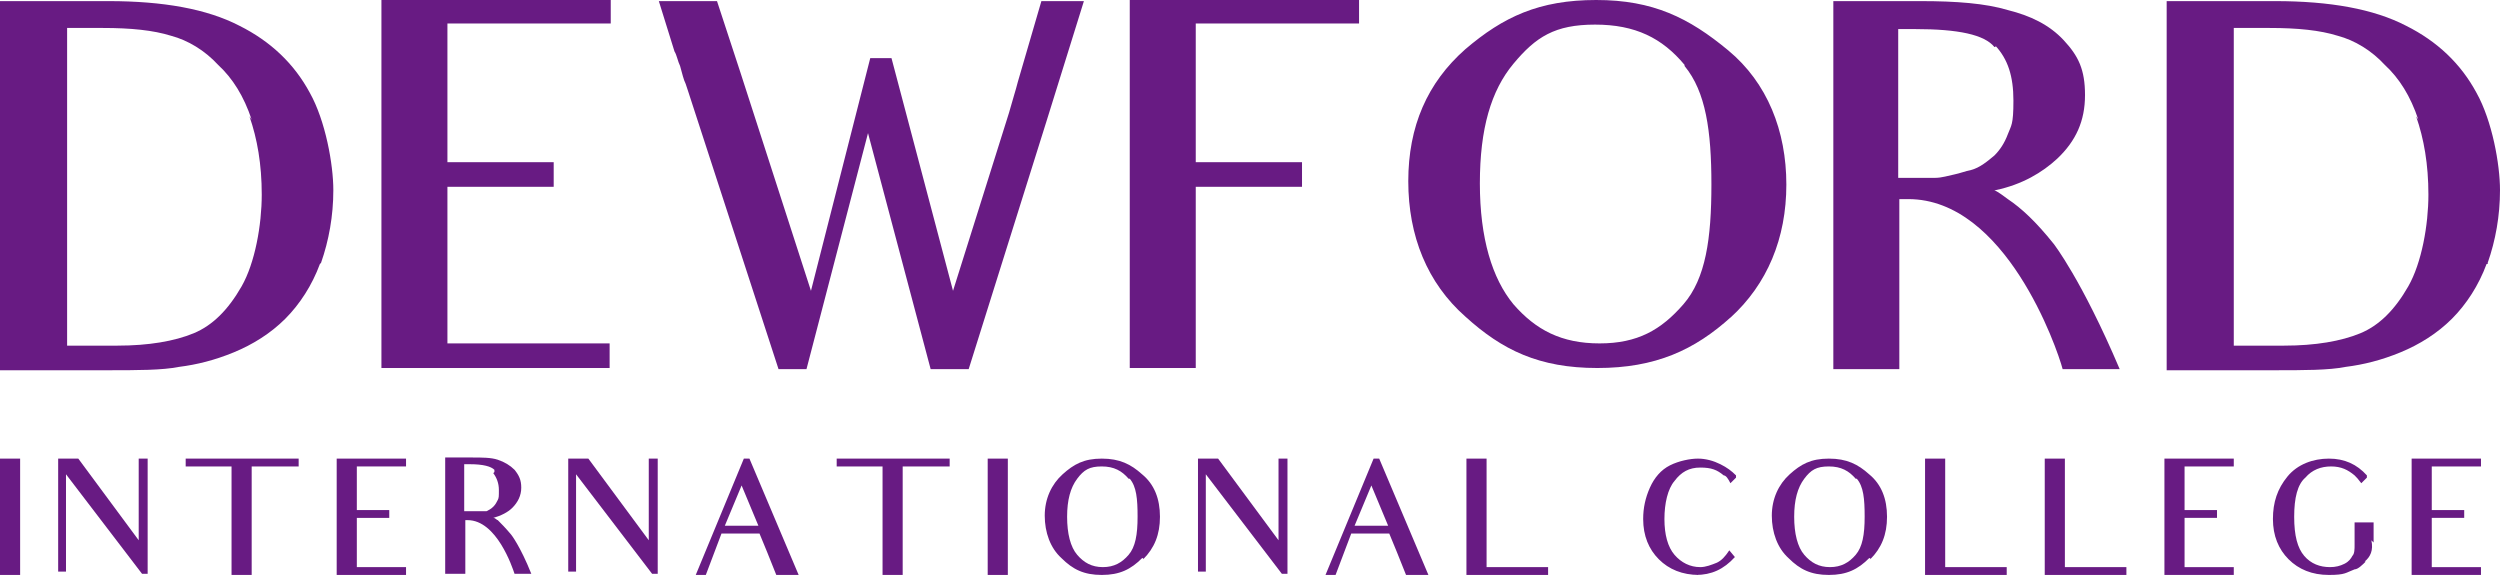
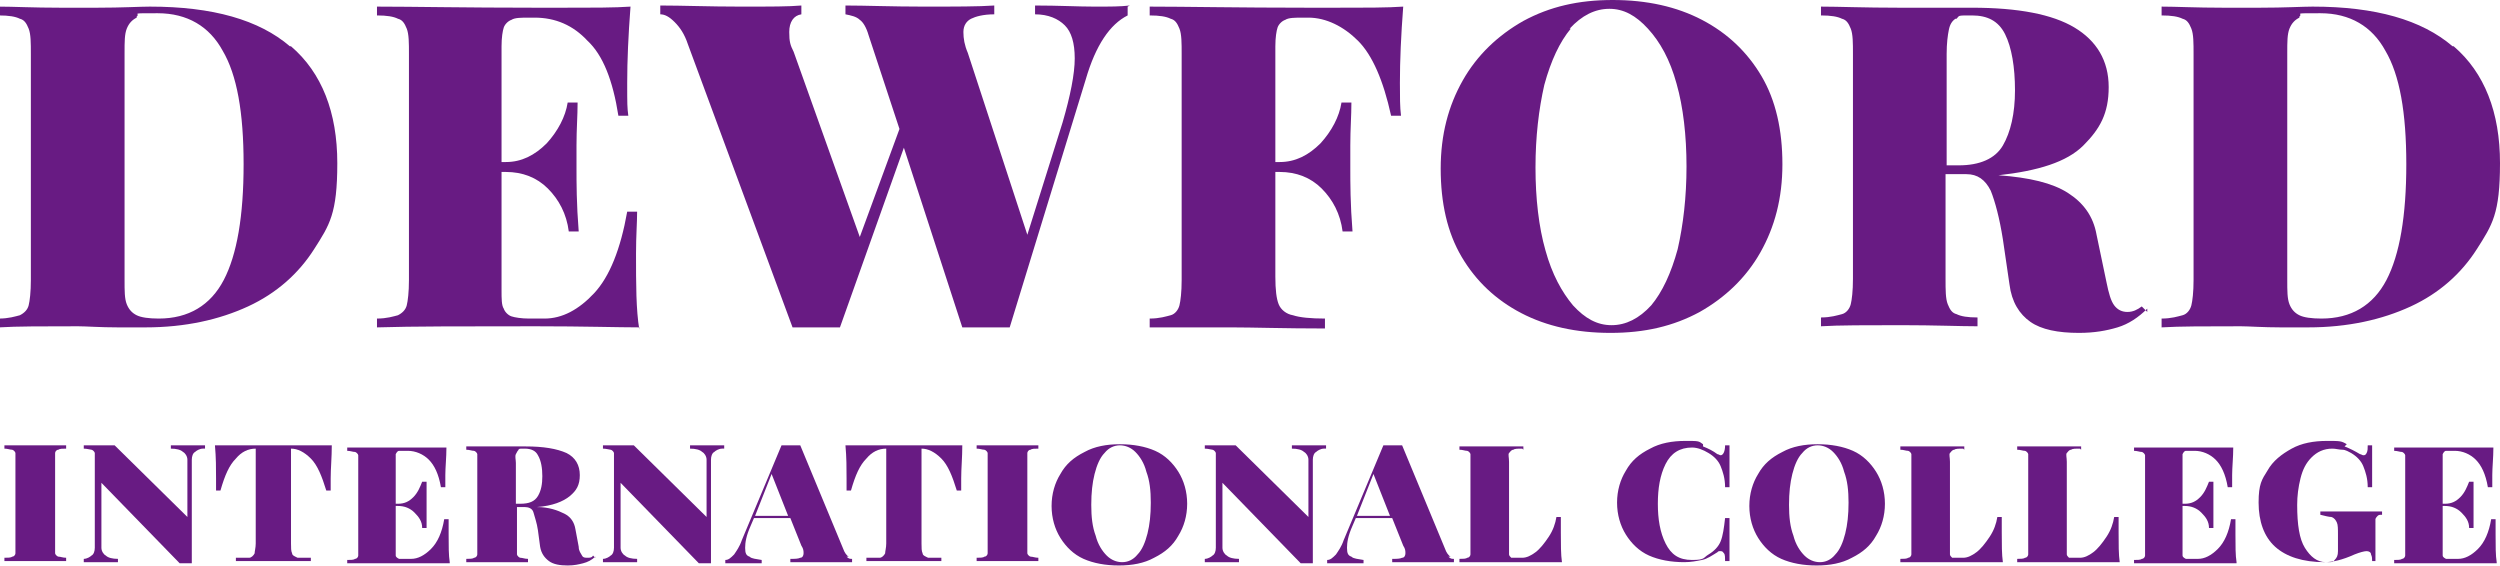
- <svg xmlns="http://www.w3.org/2000/svg" id="Layer_1" version="1.1" viewBox="0 0 223.5 51.4">
+ <svg xmlns="http://www.w3.org/2000/svg" id="Layer_1" version="1.1" viewBox="0 0 226.8 51.3">
  <defs>
    <style>
      .st0 {
        fill: #681b83;
      }
    </style>
  </defs>
  <g>
-     <path class="st0" d="M22.3,10.4c.7,2,1.1,4.3,1.1,7s-.6,6.1-1.8,8.2c-1.2,2.1-2.6,3.5-4.3,4.2s-4,1.1-6.8,1.1h-4.5V2.5h3.2c2.5,0,4.5.2,6.1.7,1.5.4,3,1.3,4.2,2.6,1.3,1.2,2.3,2.8,3,4.9h0l-.2-.3ZM28.7,23.5c.7-2,1.1-4.2,1.1-6.5s-.7-6.2-2.1-8.7c-1.4-2.6-3.5-4.6-6.3-6C18.5.8,14.6.1,9.7.1H0v33h9.6c2.7,0,4.9,0,6.4-.3,1.6-.2,3.2-.6,4.9-1.3,1.7-.7,3.3-1.7,4.6-3,1.3-1.3,2.4-3,3.1-4.9h0Z" />
-     <path class="st0" d="M54.6,2.2V0h-20.5v32.9h20.4v-2.2h-14.5v-14h9.5v-2.2h-9.5V2.1h14.6Z" />
-     <path class="st0" d="M72.5,26l-6.3-19.5L64.1.1h-5.2l1.4,4.5c.2.3.3.9.5,1.3.2.7.3,1.2.5,1.6l.2.6,8.1,24.9h2.5l5.5-21.1,5.6,21.1h3.4l7-22.3L96.9.1h-3.8l-2.1,7.2c-.2.8-.5,1.7-.8,2.8l-5,15.9-5.5-20.8h-1.9" />
-     <path class="st0" d="M121.5,2.2V0h-20.5v32.9h5.9v-16.2h9.5v-2.2h-9.5V2.1h14.6Z" />
-     <path class="st0" d="M150.6,5.9c1.9,2.3,2.4,5.8,2.4,10.6s-.5,8.4-2.5,10.7c-2,2.3-4.1,3.5-7.5,3.5s-5.7-1.2-7.7-3.5c-1.9-2.3-3-5.9-3-10.8s1-8.3,3-10.7c2-2.4,3.7-3.5,7.3-3.5s6,1.2,8,3.6h0ZM154.7,28.4c3.3-3,5-7.1,5-11.9s-1.7-9.1-5.2-12S147.8,0,142.7,0s-8.3,1.5-11.7,4.4c-3.4,3-5.1,6.9-5.1,11.8s1.7,9.1,5.1,12.1c3.3,3,6.6,4.6,11.8,4.6s8.7-1.6,12-4.6h-.1Z" />
-     <path class="st0" d="M178.4,4.1c1.1,1.2,1.6,2.7,1.6,4.9s-.2,2.2-.5,3-.7,1.4-1.2,1.9c-.6.5-1.3,1.1-2.1,1.3-.5.1-1,.3-1.5.4s-1.1.3-1.7.3h-3.3V2.6h1.5c3.9,0,6.2.5,7.1,1.6h.1ZM178.4,17c2.4-.5,4.2-1.6,5.5-2.8,1.7-1.6,2.5-3.4,2.5-5.7s-.6-3.5-1.9-4.9-3-2.2-5-2.7c-2-.6-4.6-.8-7.8-.8h-7.8v32.9h5.9v-15.2h.8c8.7,0,13.3,13.3,13.8,15.2h5.1c-3.4-8-5.9-11.2-5.9-11.2-1.6-2-2.9-3.2-4.1-4-.4-.3-.8-.6-1.2-.8h.1Z" />
-     <path class="st0" d="M216,10.4c.7,2,1.1,4.3,1.1,7s-.6,6.1-1.8,8.2c-1.2,2.1-2.6,3.5-4.3,4.2s-4,1.1-6.8,1.1h-4.5V2.5h3.2c2.5,0,4.5.2,6.1.7,1.5.4,3,1.3,4.2,2.6,1.3,1.2,2.3,2.8,3,4.9h0l-.2-.3ZM222.4,23.5c.7-2,1.1-4.2,1.1-6.5s-.7-6.2-2.1-8.7c-1.4-2.6-3.5-4.6-6.3-6-2.9-1.5-6.8-2.2-11.7-2.2h-9.7v33h9.6c2.7,0,4.9,0,6.4-.3,1.6-.2,3.2-.6,4.9-1.3,1.7-.7,3.3-1.7,4.6-3,1.3-1.3,2.4-3,3.1-4.9h.1Z" />
+     <path class="st0" d="M26.4,4.2c2.8,2.4,4.2,6,4.2,10.6s-.7,5.6-2.1,7.8c-1.4,2.2-3.4,4-6,5.2-2.6,1.2-5.7,1.9-9.3,1.9h-2.5c-1.6,0-2.9-.1-3.6-.1-3.2,0-5.6,0-7.2.1v-.8c.9,0,1.5-.2,1.9-.3.4-.2.7-.5.8-.9s.2-1.2.2-2.3V4.9c0-1,0-1.8-.2-2.3-.2-.5-.4-.8-.8-.9-.4-.2-1-.3-1.9-.3v-.8c1.3,0,3.1.1,5.6.1h3.3c2.3,0,3.9-.1,4.8-.1,5.7,0,9.9,1.2,12.7,3.6ZM12.4,1.6c-.4.2-.7.5-.9,1s-.2,1.2-.2,2.2v20.6c0,1,0,1.7.2,2.2.2.5.5.8.9,1,.4.2,1.1.3,2,.3,2.7,0,4.7-1.2,5.9-3.5,1.2-2.3,1.8-5.8,1.8-10.5s-.6-8.1-1.9-10.3c-1.2-2.2-3.2-3.4-5.9-3.4s-1.5,0-1.9.3Z" />
+     <path class="st0" d="M58,29.7c-1.9,0-5-.1-9.4-.1-6.4,0-11.2,0-14.4.1v-.8c.9,0,1.5-.2,1.9-.3.4-.2.7-.5.8-.9s.2-1.2.2-2.3V4.9c0-1,0-1.8-.2-2.3-.2-.5-.4-.8-.8-.9-.4-.2-1-.3-1.9-.3v-.8c3.2,0,8,.1,14.4.1s6.9,0,8.6-.1c-.2,2.6-.3,4.9-.3,6.9s0,2.2.1,3h-.9c-.5-3.2-1.4-5.5-2.8-6.8-1.3-1.4-2.9-2.1-4.8-2.1h-.5c-.7,0-1.3,0-1.6.2-.3.1-.6.4-.7.7-.1.3-.2.9-.2,1.7v10.5h.4c1.4,0,2.6-.6,3.7-1.7,1-1.1,1.7-2.4,1.9-3.7h.9c0,1.2-.1,2.4-.1,3.9v2c0,1.4,0,3.3.2,5.8h-.9c-.2-1.6-.9-2.9-1.9-3.9-1-1-2.3-1.5-3.8-1.5h-.4v10.7c0,.8,0,1.4.2,1.7.1.3.4.6.7.7.3.1.9.2,1.6.2h1.4c1.6,0,3.1-.8,4.5-2.3,1.4-1.5,2.4-4,3-7.4h.9c0,1-.1,2.2-.1,3.8,0,2.8,0,5.1.3,6.9Z" />
+     <path class="st0" d="M102.3.6v.8c-1.6.8-2.9,2.7-3.8,5.8l-6.9,22.5c-.9,0-1.6,0-2.2,0s-1.3,0-2.1,0l-5.3-16.3-5.8,16.3c-.9,0-1.6,0-2.2,0s-1.3,0-2.1,0l-9.5-25.7c-.3-.9-.7-1.5-1.2-2s-.9-.7-1.3-.7v-.8c2,0,4.4.1,7.3.1s4.3,0,5.5-.1v.8c-.7.1-1.1.7-1.1,1.6s.1,1.2.4,1.8l6,16.8,3.6-9.8-2.8-8.5c-.2-.7-.5-1.2-.8-1.4-.3-.3-.8-.4-1.3-.5v-.8c1.8,0,4.2.1,7.1.1s5,0,6.4-.1v.8c-1,0-1.7.2-2.1.4-.4.2-.7.6-.7,1.2s.1,1.2.4,1.9l5.4,16.5,3.2-10.2c.7-2.4,1.1-4.4,1.1-5.8s-.3-2.4-.9-3c-.6-.6-1.5-1-2.7-1v-.8c2.1,0,3.9.1,5.4.1s2.3,0,3.2-.1Z" />
+     <path class="st0" d="M127,7.5c0,1.3,0,2.2.1,3h-.9c-.7-3.2-1.7-5.5-3-6.8s-2.9-2.1-4.5-2.1h-.5c-.7,0-1.3,0-1.6.2-.3.1-.6.4-.7.7-.1.3-.2.9-.2,1.7v10.5h.4c1.4,0,2.6-.6,3.7-1.7,1-1.1,1.7-2.4,1.9-3.7h.9c0,1.2-.1,2.4-.1,3.9v2c0,1.4,0,3.3.2,5.8h-.9c-.2-1.6-.9-2.9-1.9-3.9-1-1-2.3-1.5-3.8-1.5h-.4v9.5c0,1.2.1,2,.3,2.5.2.5.7.9,1.3,1,.6.2,1.6.3,2.9.3v.9c-3.7,0-6.5-.1-8.5-.1s-3.1,0-5.4,0h-2s0-.8,0-.8c.9,0,1.5-.2,1.9-.3s.7-.5.8-.9.2-1.2.2-2.3V4.9c0-1,0-1.8-.2-2.3-.2-.5-.4-.8-.8-.9-.4-.2-1-.3-1.9-.3v-.8c3.2,0,8,.1,14.4.1s6.9,0,8.6-.1c-.2,2.6-.3,4.9-.3,6.9Z" />
+     <path class="st0" d="M154.4,1.8c2.3,1.2,4.1,2.9,5.4,5.1,1.3,2.2,1.9,4.9,1.9,8s-.7,5.7-2,8c-1.3,2.3-3.2,4.1-5.5,5.4-2.4,1.3-5,1.9-8.1,1.9s-5.8-.6-8.1-1.8c-2.3-1.2-4.1-2.9-5.4-5.1-1.3-2.2-1.9-4.9-1.9-8s.7-5.7,2-8,3.2-4.1,5.5-5.4c2.4-1.3,5-1.9,8.1-1.9s5.8.6,8.1,1.8ZM142.5,2.6c-1,1.2-1.8,2.9-2.4,5.1-.5,2.2-.8,4.7-.8,7.5s.3,5.4.9,7.5c.6,2.2,1.5,3.8,2.5,5,1.1,1.2,2.2,1.8,3.5,1.8s2.5-.6,3.6-1.8c1-1.2,1.8-2.9,2.4-5.1.5-2.2.8-4.7.8-7.5s-.3-5.4-.9-7.5c-.6-2.2-1.5-3.8-2.6-5-1.1-1.2-2.2-1.8-3.5-1.8s-2.5.6-3.6,1.8Z" />
+     <path class="st0" d="M194.8,28c-.8.8-1.7,1.4-2.7,1.7-1,.3-2.1.5-3.5.5-1.9,0-3.4-.3-4.4-1s-1.7-1.8-1.9-3.4l-.6-4.1c-.3-1.9-.7-3.4-1.1-4.4-.5-1-1.2-1.5-2.2-1.5h-1.9v9.5c0,1,0,1.8.2,2.3s.4.8.8.9c.4.2,1,.3,1.9.3v.8c-1.6,0-3.9-.1-6.9-.1s-5.8,0-7.3.1v-.8c.9,0,1.5-.2,1.9-.3s.7-.5.8-.9.2-1.2.2-2.3V4.9c0-1,0-1.8-.2-2.3-.2-.5-.4-.8-.8-.9-.4-.2-1-.3-1.9-.3v-.8c1.6,0,3.9.1,7.1.1h4.7c.5,0,1.2,0,1.9,0,4.2,0,7.3.6,9.3,1.8,2,1.2,3.1,3,3.1,5.4s-.8,3.8-2.3,5.3-4.1,2.3-7.7,2.7c2.8.2,4.9.7,6.3,1.6,1.4.9,2.3,2.1,2.6,3.8l.9,4.3c.2,1,.4,1.7.7,2.1.3.4.7.6,1.2.6s.9-.2,1.3-.5l.5.5ZM177.4,1.7c-.3.2-.5.5-.6,1s-.2,1.2-.2,2.2v10.1h1.1c1.9,0,3.3-.6,4-1.8.7-1.2,1.1-2.9,1.1-5s-.3-3.9-.9-5.1c-.6-1.2-1.6-1.7-3-1.7s-1.1,0-1.4.3Z" />
+     <path class="st0" d="M222.6,4.2c2.8,2.4,4.2,6,4.2,10.6s-.7,5.6-2.1,7.8c-1.4,2.2-3.4,4-6,5.2-2.6,1.2-5.7,1.9-9.3,1.9h-2.5c-1.6,0-2.9-.1-3.6-.1-3.2,0-5.6,0-7.2.1v-.8c.9,0,1.5-.2,1.9-.3s.7-.5.8-.9.2-1.2.2-2.3V4.9c0-1,0-1.8-.2-2.3-.2-.5-.4-.8-.8-.9-.4-.2-1-.3-1.9-.3v-.8c1.3,0,3.1.1,5.6.1h3.3c2.3,0,3.9-.1,4.8-.1,5.7,0,9.9,1.2,12.7,3.6ZM208.6,1.6c-.4.2-.7.5-.9,1-.2.5-.2,1.2-.2,2.2v20.6c0,1,0,1.7.2,2.2.2.5.5.8.9,1s1.1.3,2,.3c2.7,0,4.7-1.2,5.9-3.5,1.2-2.3,1.8-5.8,1.8-10.5s-.6-8.1-1.9-10.3c-1.2-2.2-3.2-3.4-5.9-3.4s-1.5,0-1.9.3Z" />
  </g>
  <g>
-     <path class="st0" d="M1.8,51.4v-10.4H0v10.4h1.8Z" />
-     <path class="st0" d="M13.2,51.4v-10.4h-.8v7.3l-5.4-7.3h-1.8v10.1h.7v-8.7l6.8,8.9h.5Z" />
-     <path class="st0" d="M26.7,41.7v-.7h-10.1v.7h4.1v9.7h1.8v-9.7s4.2,0,4.2,0Z" />
-     <path class="st0" d="M36.3,41.7v-.7h-6.2v10.4h6.2v-.7h-4.4v-4.4h2.9v-.7h-2.9v-3.9h4.4Z" />
-     <path class="st0" d="M44.1,42.3c.3.4.5.9.5,1.5s0,.7-.1.9-.2.4-.4.6c-.2.2-.4.3-.6.4-.1,0-.3,0-.5,0h-1.5v-4.2h.5c1.2,0,1.9.2,2.2.5h0v.2ZM44.1,46.3c.7-.2,1.3-.5,1.7-.9.5-.5.8-1.1.8-1.8s-.2-1.1-.6-1.6c-.4-.4-.9-.7-1.5-.9s-1.4-.2-2.3-.2h-2.4v10.4h1.8v-4.8h.2c2.6,0,4,4.2,4.2,4.8h1.5c-1-2.5-1.8-3.5-1.8-3.5-.5-.6-.9-1-1.2-1.3-.1,0-.2-.2-.4-.2h0Z" />
-     <path class="st0" d="M58.8,51.4v-10.4h-.8v7.3l-5.4-7.3h-1.8v10.1h.7v-8.7l6.8,8.9h.5Z" />
-     <path class="st0" d="M67.7,47h-2.9l1.5-3.6,1.5,3.6h-.1ZM71.4,51.4l-4.4-10.4h-.5l-4.3,10.4h.9l1.4-3.7h3.4l.7,1.7s.2.5.8,2h2Z" />
-     <path class="st0" d="M84.9,41.7v-.7h-10.1v.7h4.1v9.7h1.8v-9.7s4.2,0,4.2,0Z" />
-     <path class="st0" d="M90.1,51.4v-10.4h-1.8v10.4h1.8Z" />
-     <path class="st0" d="M101,42.8c.6.7.7,1.8.7,3.4s-.2,2.7-.8,3.4-1.3,1.1-2.3,1.1-1.7-.4-2.3-1.1-.9-1.9-.9-3.4.3-2.6.9-3.4c.6-.8,1.1-1.1,2.2-1.1s1.8.4,2.4,1.1h.1ZM102.2,50c1-1,1.5-2.2,1.5-3.8s-.5-2.9-1.6-3.8c-1-.9-2-1.4-3.6-1.4s-2.5.5-3.5,1.4-1.6,2.2-1.6,3.7.5,2.9,1.5,3.8c1,1,2,1.5,3.6,1.5s2.6-.5,3.6-1.5h.1Z" />
-     <path class="st0" d="M115.1,51.4v-10.4h-.8v7.3l-5.4-7.3h-1.8v10.1h.7v-8.7l6.8,8.9h.5Z" />
-     <path class="st0" d="M124,47h-2.9l1.5-3.6,1.5,3.6h-.1ZM127.7,51.4l-4.4-10.4h-.5l-4.3,10.4h.9l1.4-3.7h3.4l.7,1.7s.2.5.8,2h2Z" />
-     <path class="st0" d="M138.4,51.4v-.7h-5.5v-9.7h-1.8v10.4h7.3Z" />
-     <path class="st0" d="M151.6,51.4c1.4,0,2.5-.5,3.5-1.6l-.5-.6c-.4.6-.7.9-1.1,1.1-.5.2-1,.4-1.5.4-.9,0-1.7-.4-2.3-1.1s-.9-1.8-.9-3.2.3-2.7.9-3.4c.6-.8,1.3-1.2,2.3-1.2s1.5.2,2.1.7c.2,0,.4.3.6.7l.5-.5v-.2c-.4-.4-.8-.7-1.4-1s-1.3-.5-2-.5-1.7.2-2.5.6c-.8.4-1.4,1.1-1.8,2-.4.9-.6,1.8-.6,2.8,0,1.5.5,2.7,1.4,3.6s2.1,1.4,3.6,1.4h-.3Z" />
-     <path class="st0" d="M166,42.8c.6.7.7,1.8.7,3.4s-.2,2.7-.8,3.4-1.3,1.1-2.3,1.1-1.7-.4-2.3-1.1-.9-1.9-.9-3.4.3-2.6.9-3.4c.6-.8,1.1-1.1,2.2-1.1s1.8.4,2.4,1.1h0ZM167.2,50c1-1,1.5-2.2,1.5-3.8s-.5-2.9-1.6-3.8c-1-.9-2-1.4-3.6-1.4s-2.5.5-3.5,1.4-1.6,2.2-1.6,3.7.5,2.9,1.5,3.8c1,1,2,1.5,3.6,1.5s2.6-.5,3.6-1.5h.1Z" />
-     <path class="st0" d="M179.4,51.4v-.7h-5.5v-9.7h-1.8v10.4h7.3Z" />
-     <path class="st0" d="M190.1,51.4v-.7h-5.5v-9.7h-1.8v10.4h7.3Z" />
-     <path class="st0" d="M199.7,41.7v-.7h-6.2v10.4h6.2v-.7h-4.4v-4.4h2.9v-.7h-2.9v-3.9s4.4,0,4.4,0Z" />
-     <path class="st0" d="M211.4,50.2c.5-.4.8-1,.6-1.9l.2.2v-1.8h-1.7v2c0,.4,0,.8-.2,1-.1.2-.3.5-.7.7s-.8.3-1.3.3c-.9,0-1.7-.3-2.3-1-.6-.7-.9-1.8-.9-3.5s.3-2.9,1-3.5c.6-.7,1.4-1,2.3-1s1.5.3,2.1.8c.2.2.3.3.6.7l.5-.5v-.2c-.9-1-2-1.5-3.4-1.5s-2.8.5-3.7,1.6c-.9,1.1-1.3,2.3-1.3,3.8s.5,2.7,1.4,3.6,2.1,1.4,3.6,1.4,1.5-.2,2.3-.5c.3,0,.7-.4,1-.7h-.1Z" />
-     <path class="st0" d="M221.8,41.7v-.7h-6.2v10.4h6.2v-.7h-4.4v-4.4h2.9v-.7h-2.9v-3.9s4.4,0,4.4,0Z" />
+     <path class="st0" d="M6,40.7c-.3,0-.6,0-.7.1-.2,0-.3.2-.3.3,0,.2,0,.4,0,.8v7.5c0,.4,0,.7,0,.8s.2.3.3.3c.2,0,.4.1.7.1v.3c-.6,0-1.5,0-2.7,0s-2.3,0-2.9,0v-.3c.3,0,.6,0,.7-.1.2,0,.3-.2.3-.3,0-.2,0-.4,0-.8v-7.5c0-.4,0-.7,0-.8s-.2-.3-.3-.3c-.2,0-.4-.1-.7-.1v-.3c.6,0,1.6,0,2.9,0s2.1,0,2.7,0v.3Z" />
+     <path class="st0" d="M18.4,40.7c-.3,0-.6.2-.7.3-.2.1-.3.4-.3.7,0,.3,0,.8,0,1.4v8c-.2,0-.4,0-.5,0s-.3,0-.6,0l-7.1-7.3v4.3c0,.7,0,1.3,0,1.6,0,.3.2.6.4.7.2.2.6.3,1.1.3v.3c-.4,0-1,0-1.8,0s-1,0-1.3,0v-.3c.3,0,.6-.2.7-.3.2-.1.3-.4.3-.7,0-.3,0-.8,0-1.4v-6.4c0-.4,0-.7,0-.8s-.2-.3-.3-.3-.4-.1-.7-.1v-.3c.3,0,.8,0,1.3,0s1.1,0,1.5,0l6.6,6.5v-3.6c0-.7,0-1.3,0-1.6,0-.3-.2-.6-.4-.7-.2-.2-.6-.3-1.1-.3v-.3c.4,0,1,0,1.8,0s1,0,1.3,0v.3Z" />
+     <path class="st0" d="M30,43.4c0,.5,0,.8,0,1.1h-.4c-.4-1.3-.8-2.3-1.4-2.9-.6-.6-1.2-.9-1.8-.9h0v8.6c0,.4,0,.7.1.9,0,.2.3.3.5.4.2,0,.6,0,1.2,0v.3c-1.5,0-2.7,0-3.5,0s-1.9,0-3.3,0v-.3c.5,0,.9,0,1.2,0,.2,0,.4-.2.5-.4,0-.2.1-.5.1-.9v-8.6h0c-.7,0-1.3.3-1.8.9-.6.6-1,1.5-1.4,2.9h-.4c0-.3,0-.6,0-1.1,0-.9,0-1.9-.1-3,1,0,2.8,0,5.3,0s4.2,0,5.3,0c0,1.1-.1,2.1-.1,3Z" />
+     <path class="st0" d="M40.8,51.1c-.7,0-2,0-3.7,0-2.5,0-4.4,0-5.6,0v-.3c.3,0,.6,0,.7-.1.2,0,.3-.2.3-.3,0-.2,0-.4,0-.8v-7.5c0-.4,0-.7,0-.8s-.2-.3-.3-.3c-.2,0-.4-.1-.7-.1v-.3c1.2,0,3.1,0,5.6,0s2.7,0,3.4,0c0,.9-.1,1.8-.1,2.5s0,.8,0,1.1h-.4c-.2-1.2-.6-2-1.1-2.5-.5-.5-1.2-.8-1.9-.8h-.2c-.3,0-.5,0-.6,0-.1,0-.2.1-.3.3,0,.1,0,.3,0,.6v3.9h.2c.6,0,1-.2,1.4-.6.4-.4.6-.9.8-1.4h.4c0,.4,0,.9,0,1.4v.7c0,.5,0,1.2,0,2.1h-.4c0-.6-.3-1-.7-1.4-.4-.4-.9-.6-1.5-.6h-.2v3.9c0,.3,0,.5,0,.6s.1.2.3.3c.1,0,.3,0,.6,0h.5c.6,0,1.2-.3,1.8-.9s1-1.5,1.2-2.7h.4c0,.4,0,.8,0,1.4,0,1,0,1.9.1,2.5Z" />
+     <path class="st0" d="M54,50.5c-.3.3-.7.5-1.1.6-.4.1-.8.2-1.4.2-.7,0-1.3-.1-1.7-.4s-.7-.7-.8-1.3l-.2-1.5c-.1-.7-.3-1.2-.4-1.6s-.5-.5-.8-.5h-.7v3.5c0,.4,0,.7,0,.8s.2.3.3.3c.2,0,.4.1.7.1v.3c-.6,0-1.5,0-2.7,0s-2.3,0-2.9,0v-.3c.3,0,.6,0,.7-.1.2,0,.3-.2.3-.3,0-.2,0-.4,0-.8v-7.5c0-.4,0-.7,0-.8s-.2-.3-.3-.3c-.2,0-.4-.1-.7-.1v-.3c.6,0,1.5,0,2.8,0h1.9c.2,0,.5,0,.7,0,1.6,0,2.8.2,3.7.6.8.4,1.2,1.1,1.2,2s-.3,1.4-.9,1.9c-.6.5-1.6.9-3,1,1.1,0,1.9.3,2.5.6s.9.8,1,1.4l.3,1.6c0,.4.2.6.3.8s.3.2.5.2.4,0,.5-.2l.2.2ZM47.1,40.8c-.1,0-.2.2-.3.4s0,.5,0,.8v3.7h.4c.8,0,1.3-.2,1.6-.7s.4-1.1.4-1.8-.1-1.4-.4-1.9c-.2-.4-.6-.6-1.2-.6s-.4,0-.6.1Z" />
+     <path class="st0" d="M65.5,40.7c-.3,0-.6.2-.7.3-.2.1-.3.4-.3.7,0,.3,0,.8,0,1.4v8c-.2,0-.4,0-.5,0s-.3,0-.6,0l-7.1-7.3v4.3c0,.7,0,1.3,0,1.6,0,.3.2.6.4.7.2.2.6.3,1.1.3v.3c-.4,0-1,0-1.8,0s-1,0-1.3,0v-.3c.3,0,.6-.2.7-.3.2-.1.3-.4.3-.7,0-.3,0-.8,0-1.4v-6.4c0-.4,0-.7,0-.8s-.2-.3-.3-.3-.4-.1-.7-.1v-.3c.3,0,.8,0,1.3,0s1.1,0,1.5,0l6.6,6.5v-3.6c0-.7,0-1.3,0-1.6,0-.3-.2-.6-.4-.7-.2-.2-.6-.3-1.1-.3v-.3c.4,0,1,0,1.8,0s1,0,1.3,0v.3Z" />
+     <path class="st0" d="M76.8,50.5c.2.2.3.2.5.2v.3c-.8,0-1.8,0-2.9,0s-2.1,0-2.7,0v-.3c.4,0,.7,0,.9-.1.2,0,.3-.2.3-.4s0-.4-.2-.7l-1-2.5h-3.3l-.3.7c-.4.9-.5,1.5-.5,2s.1.7.4.8c.2.2.6.2,1.1.3v.3c-.8,0-1.5,0-2.1,0s-.9,0-1.2,0v-.3c.3,0,.5-.2.8-.5.2-.3.5-.7.7-1.3l3.6-8.6c.3,0,.6,0,.9,0s.5,0,.8,0l3.9,9.4c.1.3.3.6.5.7ZM71.5,46.8l-1.5-3.8-1.5,3.8h3Z" />
+     <path class="st0" d="M87.2,43.4c0,.5,0,.8,0,1.1h-.4c-.4-1.3-.8-2.3-1.4-2.9-.6-.6-1.2-.9-1.8-.9h0v8.6c0,.4,0,.7.1.9,0,.2.3.3.5.4.2,0,.6,0,1.2,0v.3c-1.5,0-2.7,0-3.5,0s-1.9,0-3.3,0v-.3c.5,0,.9,0,1.2,0,.2,0,.4-.2.5-.4,0-.2.1-.5.1-.9v-8.6h0c-.7,0-1.3.3-1.8.9-.6.6-1,1.5-1.4,2.9h-.4c0-.3,0-.6,0-1.1,0-.9,0-1.9-.1-3,1,0,2.8,0,5.3,0s4.2,0,5.3,0c0,1.1-.1,2.1-.1,3Z" />
+     <path class="st0" d="M94.2,40.7c-.3,0-.6,0-.7.1-.2,0-.3.2-.3.3,0,.2,0,.4,0,.8v7.5c0,.4,0,.7,0,.8s.2.3.3.3c.2,0,.4.1.7.1v.3c-.6,0-1.5,0-2.7,0s-2.3,0-2.9,0v-.3c.3,0,.6,0,.7-.1.2,0,.3-.2.3-.3,0-.2,0-.4,0-.8v-7.5c0-.4,0-.7,0-.8s-.2-.3-.3-.3c-.2,0-.4-.1-.7-.1v-.3c.6,0,1.6,0,2.9,0s2.1,0,2.7,0v.3Z" />
+     <path class="st0" d="M104.8,40.9c.9.4,1.6,1.1,2.1,1.9.5.8.8,1.8.8,2.9s-.3,2.1-.8,2.9c-.5.9-1.2,1.5-2.2,2-.9.5-2,.7-3.2.7s-2.3-.2-3.2-.6-1.6-1.1-2.1-1.9c-.5-.8-.8-1.8-.8-2.9s.3-2.1.8-2.9c.5-.9,1.2-1.5,2.2-2,.9-.5,2-.7,3.2-.7s2.3.2,3.2.6ZM100.2,41.1c-.4.4-.7,1.1-.9,1.9-.2.8-.3,1.7-.3,2.8s.1,2,.4,2.8c.2.8.6,1.4,1,1.8.4.4.9.6,1.4.6s1-.2,1.4-.7c.4-.4.7-1.1.9-1.9s.3-1.7.3-2.8-.1-2-.4-2.8c-.2-.8-.6-1.4-1-1.8-.4-.4-.9-.6-1.4-.6s-1,.2-1.4.7Z" />
+     <path class="st0" d="M120.1,40.7c-.3,0-.6.2-.7.3-.2.1-.3.4-.3.7,0,.3,0,.8,0,1.4v8c-.2,0-.4,0-.5,0s-.3,0-.6,0l-7.1-7.3v4.3c0,.7,0,1.3,0,1.6,0,.3.2.6.4.7.2.2.6.3,1.1.3v.3c-.4,0-1,0-1.8,0s-1,0-1.3,0v-.3c.3,0,.6-.2.7-.3.2-.1.3-.4.3-.7,0-.3,0-.8,0-1.4v-6.4c0-.4,0-.7,0-.8s-.2-.3-.3-.3-.4-.1-.7-.1v-.3c.3,0,.8,0,1.3,0s1.1,0,1.5,0l6.6,6.5v-3.6c0-.7,0-1.3,0-1.6,0-.3-.2-.6-.4-.7-.2-.2-.6-.3-1.1-.3v-.3c.4,0,1,0,1.8,0s1,0,1.3,0v.3Z" />
+     <path class="st0" d="M131.4,50.5c.2.2.3.2.5.2v.3c-.8,0-1.8,0-2.9,0s-2.1,0-2.7,0v-.3c.4,0,.7,0,.9-.1.2,0,.3-.2.3-.4s0-.4-.2-.7l-1-2.5h-3.3l-.3.7c-.4.9-.5,1.5-.5,2s.1.7.4.8c.2.2.6.2,1.1.3v.3c-.8,0-1.5,0-2.1,0s-.9,0-1.2,0v-.3c.3,0,.5-.2.8-.5.2-.3.5-.7.7-1.3l3.6-8.6c.3,0,.6,0,.9,0s.5,0,.8,0l3.9,9.4c.1.3.3.6.5.7ZM126.1,46.8l-1.5-3.8-1.5,3.8h3Z" />
+     <path class="st0" d="M138.1,40.7c-.4,0-.7,0-.8.1-.2,0-.3.2-.4.3s0,.4,0,.8v7.8c0,.3,0,.5,0,.6,0,.1.1.2.2.3.1,0,.3,0,.5,0h.5c.4,0,.8-.2,1.2-.5s.8-.8,1.2-1.4c.4-.6.6-1.2.7-1.8h.4c0,.4,0,.8,0,1.4,0,1.1,0,2,.1,2.7-.7,0-2,0-3.7,0-2.5,0-4.4,0-5.6,0v-.3c.3,0,.6,0,.7-.1.2,0,.3-.2.3-.3,0-.2,0-.4,0-.8v-7.5c0-.4,0-.7,0-.8s-.2-.3-.3-.3c-.2,0-.4-.1-.7-.1v-.3c.6,0,1.6,0,2.9,0s2.2,0,2.9,0v.3Z" />
+     <path class="st0" d="M154.5,40.5c.5.2.9.4,1.3.7.1,0,.2.1.3.1.2,0,.4-.3.4-.9h.4c0,.7,0,2,0,3.8h-.4c0-.8-.2-1.4-.4-1.9-.2-.5-.6-.9-1.1-1.2-.5-.3-1-.5-1.5-.5-1.1,0-1.9.5-2.4,1.5-.5,1-.7,2.2-.7,3.6s.2,2.6.7,3.6,1.2,1.5,2.4,1.5,1-.2,1.5-.5c.5-.3.9-.7,1.1-1.2.2-.5.3-1.2.4-2.1h.4c0,1.9,0,3.2,0,3.9h-.4c0-.3,0-.6-.1-.7s-.1-.2-.3-.2-.2,0-.3.1c-.5.3-.9.6-1.4.7s-1,.2-1.6.2c-1.2,0-2.3-.2-3.2-.6s-1.6-1.1-2.1-1.9c-.5-.8-.8-1.8-.8-2.9s.3-2.1.8-2.9c.5-.9,1.2-1.5,2.2-2,.9-.5,2-.7,3.2-.7s1.2,0,1.6.3Z" />
+     <path class="st0" d="M168.1,40.9c.9.4,1.6,1.1,2.1,1.9.5.8.8,1.8.8,2.9s-.3,2.1-.8,2.9c-.5.9-1.2,1.5-2.2,2-.9.5-2,.7-3.2.7s-2.3-.2-3.2-.6-1.6-1.1-2.1-1.9c-.5-.8-.8-1.8-.8-2.9s.3-2.1.8-2.9c.5-.9,1.2-1.5,2.2-2,.9-.5,2-.7,3.2-.7s2.3.2,3.2.6ZM163.5,41.1c-.4.4-.7,1.1-.9,1.9-.2.8-.3,1.7-.3,2.8s.1,2,.4,2.8c.2.8.6,1.4,1,1.8.4.4.9.6,1.4.6s1-.2,1.4-.7c.4-.4.7-1.1.9-1.9s.3-1.7.3-2.8-.1-2-.4-2.8c-.2-.8-.6-1.4-1-1.8-.4-.4-.9-.6-1.4-.6s-1,.2-1.4.7Z" />
+     <path class="st0" d="M178.1,40.7c-.4,0-.7,0-.8.1-.2,0-.3.2-.4.3s0,.4,0,.8v7.8c0,.3,0,.5,0,.6,0,.1.1.2.2.3.1,0,.3,0,.5,0h.5c.4,0,.8-.2,1.2-.5s.8-.8,1.2-1.4c.4-.6.6-1.2.7-1.8h.4c0,.4,0,.8,0,1.4,0,1.1,0,2,.1,2.7-.7,0-2,0-3.7,0-2.5,0-4.4,0-5.6,0v-.3c.3,0,.6,0,.7-.1.2,0,.3-.2.3-.3,0-.2,0-.4,0-.8v-7.5c0-.4,0-.7,0-.8s-.2-.3-.3-.3c-.2,0-.4-.1-.7-.1v-.3c.6,0,1.6,0,2.9,0s2.2,0,2.9,0v.3Z" />
+     <path class="st0" d="M188.7,40.7c-.4,0-.7,0-.8.1-.2,0-.3.2-.4.3s0,.4,0,.8v7.8c0,.3,0,.5,0,.6,0,.1.1.2.2.3.1,0,.3,0,.5,0h.5c.4,0,.8-.2,1.2-.5s.8-.8,1.2-1.4c.4-.6.6-1.2.7-1.8h.4c0,.4,0,.8,0,1.4,0,1.1,0,2,.1,2.7-.7,0-2,0-3.7,0-2.5,0-4.4,0-5.6,0v-.3c.3,0,.6,0,.7-.1.2,0,.3-.2.3-.3,0-.2,0-.4,0-.8v-7.5c0-.4,0-.7,0-.8s-.2-.3-.3-.3c-.2,0-.4-.1-.7-.1v-.3c.6,0,1.6,0,2.9,0s2.2,0,2.9,0v.3Z" />
+     <path class="st0" d="M202.9,51.1c-.7,0-2,0-3.7,0-2.5,0-4.4,0-5.6,0v-.3c.3,0,.6,0,.7-.1.2,0,.3-.2.3-.3,0-.2,0-.4,0-.8v-7.5c0-.4,0-.7,0-.8s-.2-.3-.3-.3c-.2,0-.4-.1-.7-.1v-.3c1.2,0,3.1,0,5.6,0s2.7,0,3.4,0c0,.9-.1,1.8-.1,2.5s0,.8,0,1.1h-.4c-.2-1.2-.6-2-1.1-2.5-.5-.5-1.2-.8-1.9-.8h-.2c-.3,0-.5,0-.6,0-.1,0-.2.1-.3.3,0,.1,0,.3,0,.6v3.9h.2c.6,0,1-.2,1.4-.6.4-.4.6-.9.8-1.4h.4c0,.4,0,.9,0,1.4v.7c0,.5,0,1.2,0,2.1h-.4c0-.6-.3-1-.7-1.4-.4-.4-.9-.6-1.5-.6h-.2v3.9c0,.3,0,.5,0,.6s.1.2.3.3c.1,0,.3,0,.6,0h.5c.6,0,1.2-.3,1.8-.9s1-1.5,1.2-2.7h.4c0,.4,0,.8,0,1.4,0,1,0,1.9.1,2.5Z" />
+     <path class="st0" d="M212.7,40.5c.5.2.9.4,1.4.7.1,0,.2.1.3.1s.2,0,.3-.2.1-.4.1-.7h.4c0,.7,0,2,0,3.8h-.4c0-.8-.2-1.4-.4-1.9-.2-.5-.6-.9-1.1-1.2-.2-.1-.5-.3-.8-.3-.3,0-.6-.1-.9-.1-.8,0-1.4.3-1.9.8-.5.5-.8,1.1-1,1.9s-.3,1.6-.3,2.4c0,1.8.2,3.1.7,3.9s1.1,1.3,1.9,1.3.6,0,.8-.2c.2-.2.3-.4.3-.8v-1.5c0-.5,0-.9-.1-1.1s-.2-.4-.5-.5c-.2,0-.6-.1-1-.2v-.3c.7,0,1.8,0,3.1,0s1.9,0,2.5,0v.3c-.2,0-.3,0-.4.1,0,0-.2.2-.2.3s0,.4,0,.8v3h-.3c0-.2,0-.4-.1-.6,0-.2-.2-.3-.4-.3-.2,0-.6.1-1.1.3-1.1.5-2,.7-2.7.7-2,0-3.5-.5-4.5-1.4-1-.9-1.5-2.3-1.5-4s.3-2.1.8-2.9c.5-.9,1.3-1.5,2.2-2,.9-.5,2-.7,3.2-.7s1.3,0,1.8.3Z" />
+     <path class="st0" d="M226.5,51.1c-.7,0-2,0-3.7,0-2.5,0-4.4,0-5.6,0v-.3c.3,0,.6,0,.7-.1.2,0,.3-.2.3-.3,0-.2,0-.4,0-.8v-7.5c0-.4,0-.7,0-.8s-.2-.3-.3-.3c-.2,0-.4-.1-.7-.1v-.3c1.2,0,3.1,0,5.6,0s2.7,0,3.4,0c0,.9-.1,1.8-.1,2.5s0,.8,0,1.1h-.4c-.2-1.2-.6-2-1.1-2.5-.5-.5-1.2-.8-1.9-.8h-.2c-.3,0-.5,0-.6,0-.1,0-.2.1-.3.3,0,.1,0,.3,0,.6v3.9h.2c.6,0,1-.2,1.4-.6.4-.4.6-.9.8-1.4h.4c0,.4,0,.9,0,1.4v.7c0,.5,0,1.2,0,2.1h-.4c0-.6-.3-1-.7-1.4-.4-.4-.9-.6-1.5-.6h-.2v3.9c0,.3,0,.5,0,.6s.1.2.3.3c.1,0,.3,0,.6,0h.5c.6,0,1.2-.3,1.8-.9s1-1.5,1.2-2.7h.4c0,.4,0,.8,0,1.4,0,1,0,1.9.1,2.5Z" />
  </g>
</svg>
